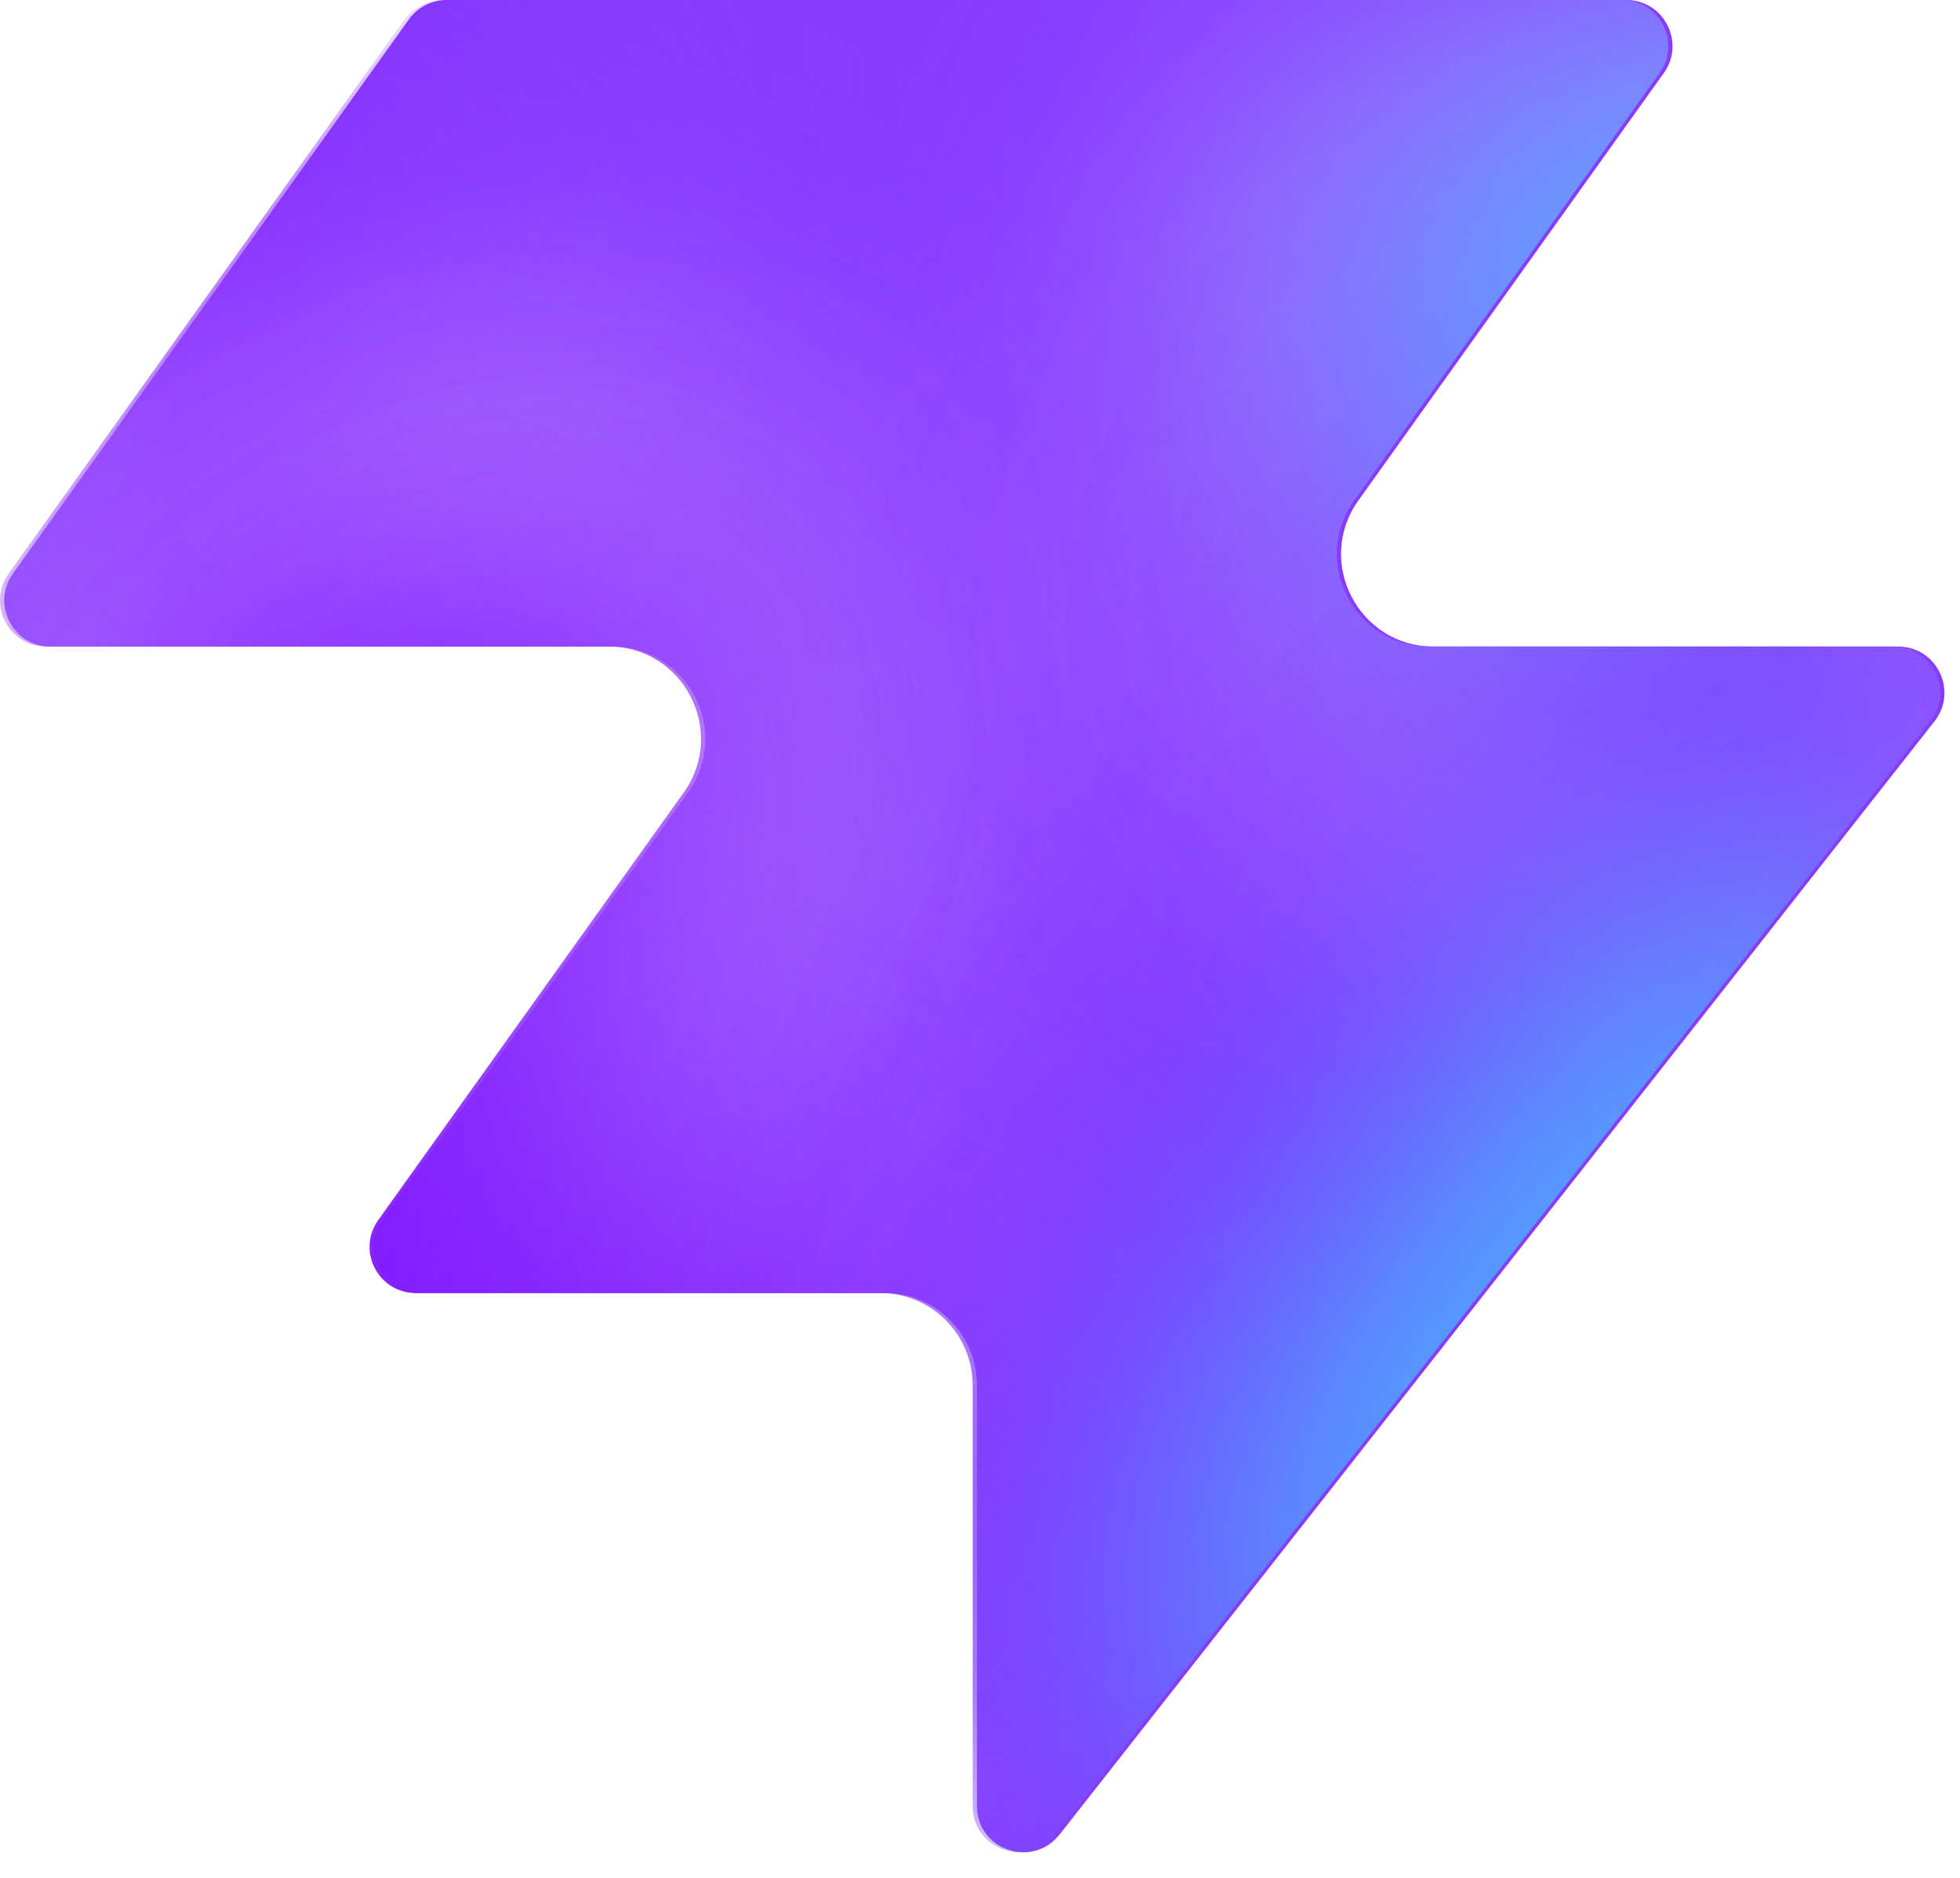
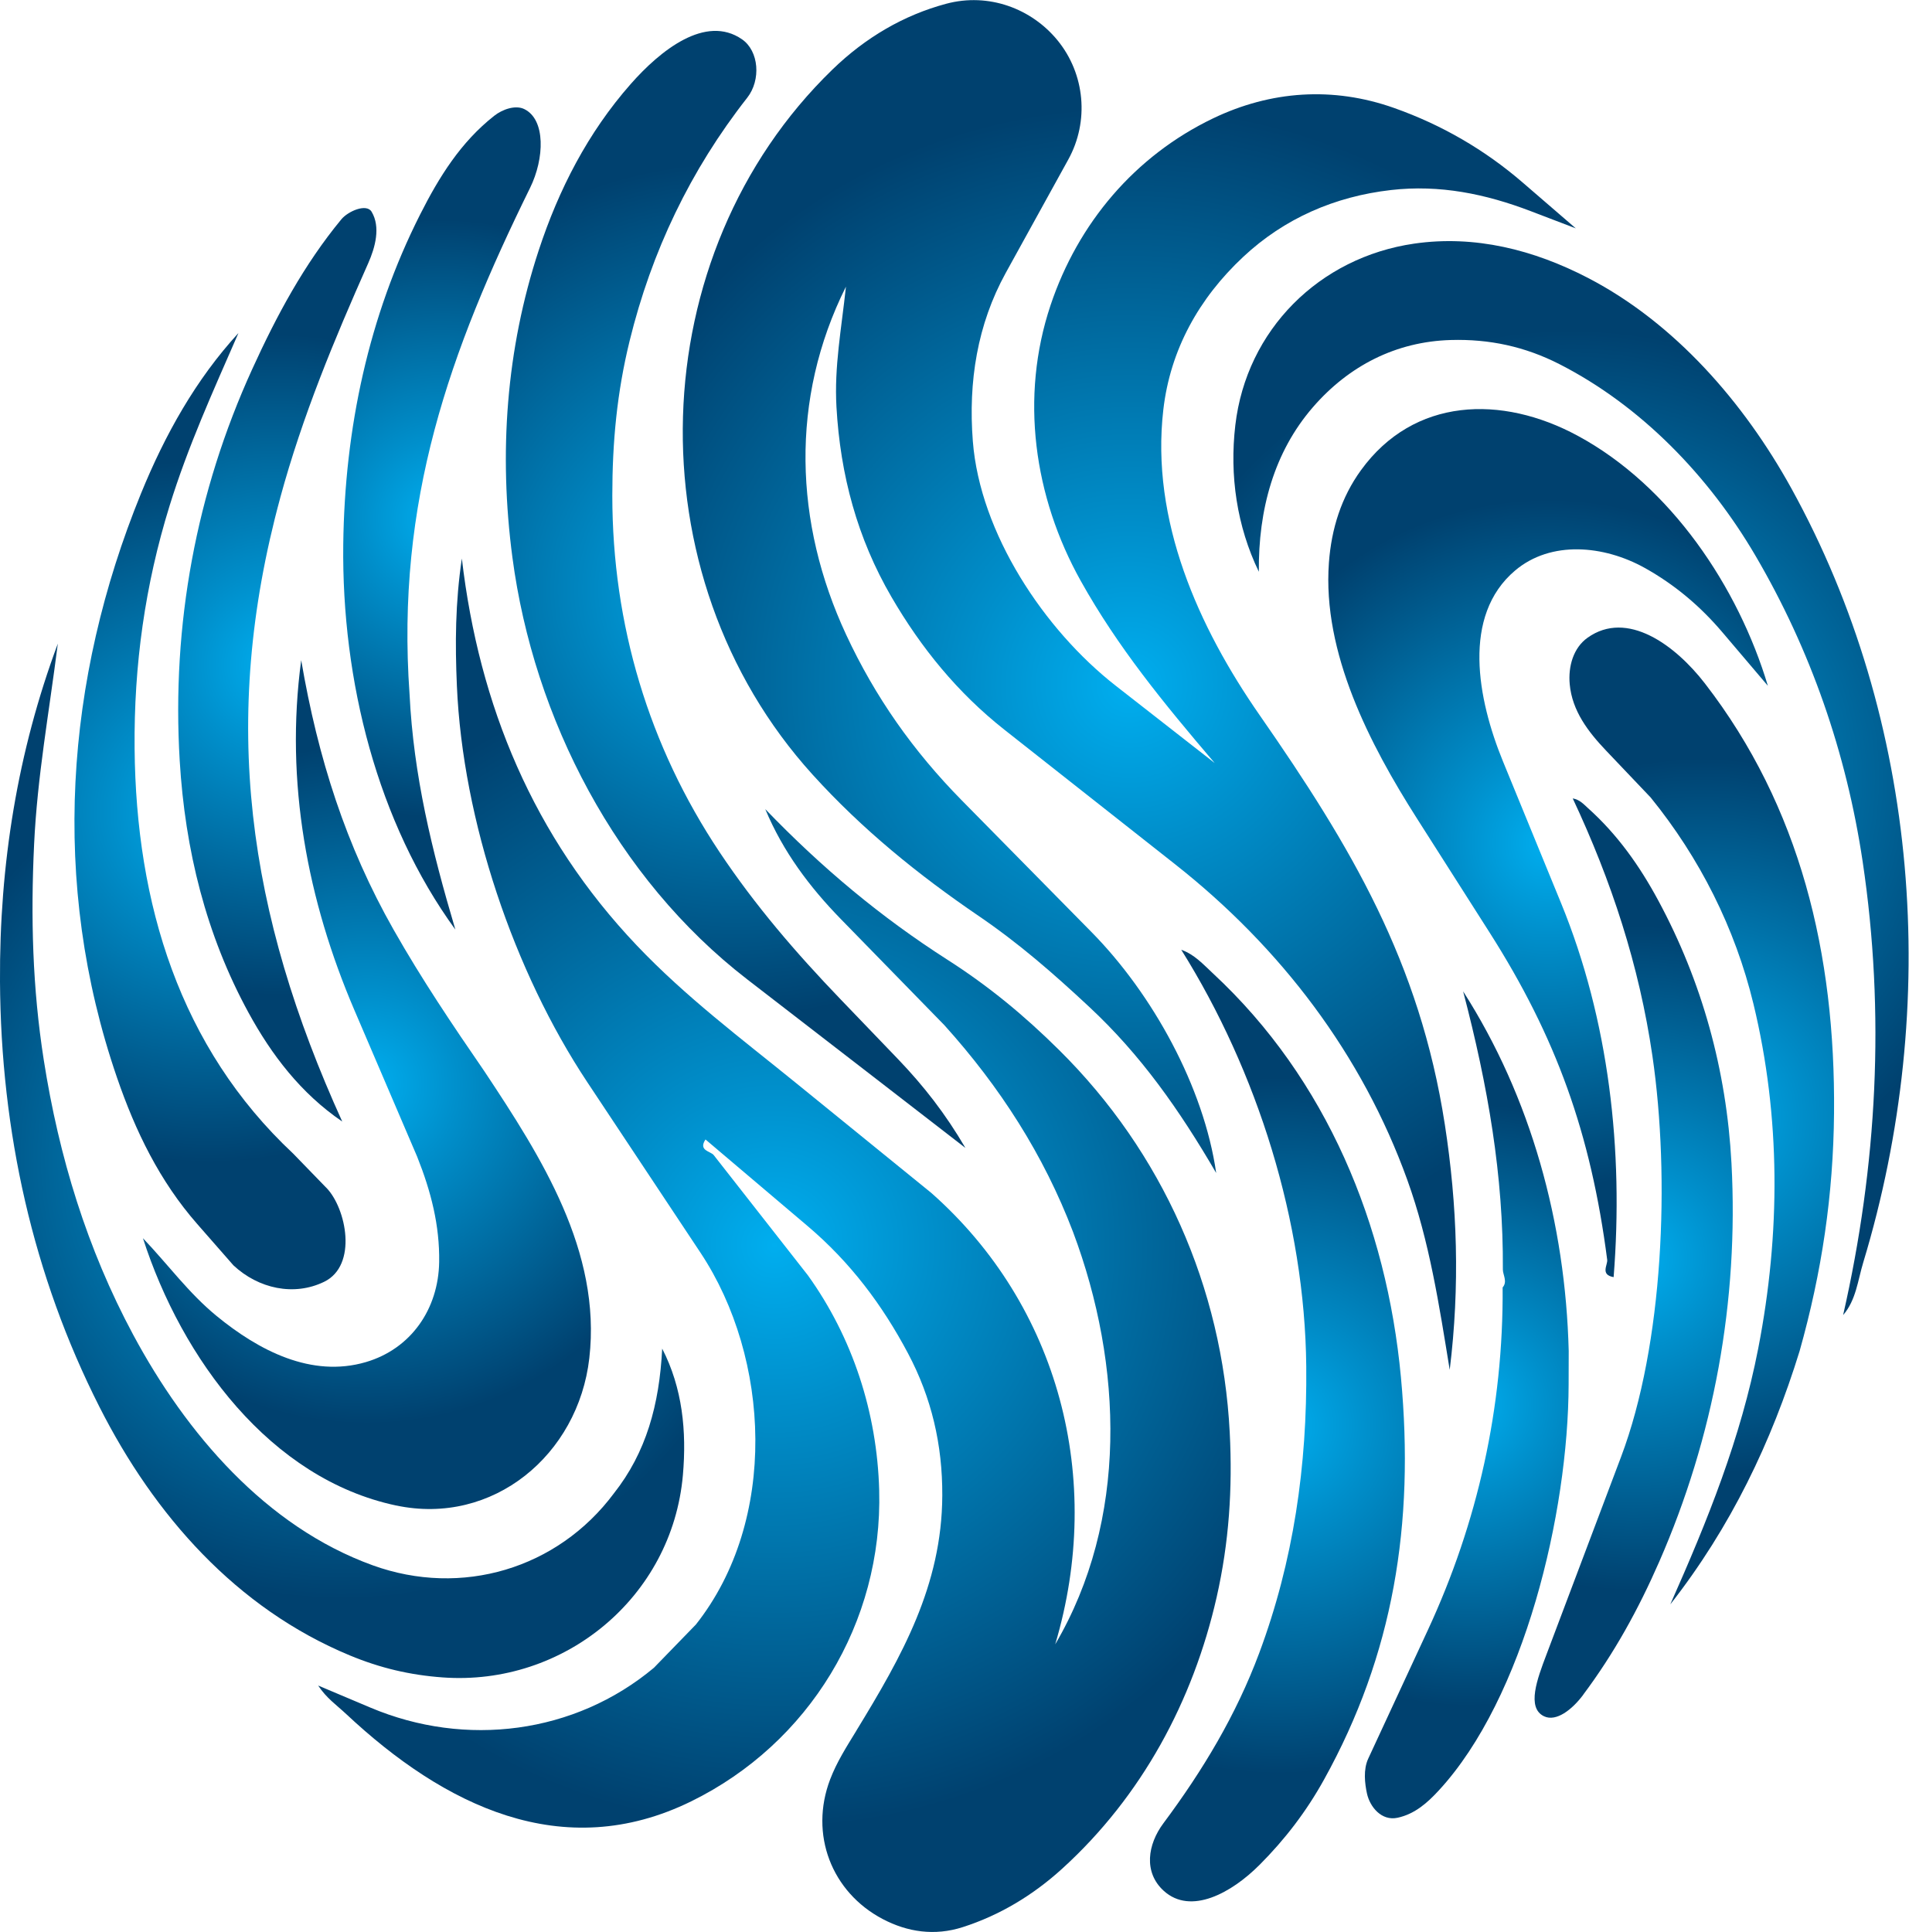
- <svg xmlns="http://www.w3.org/2000/svg" width="48" height="46" fill="none" viewBox="0 0 48 46">
-   <path fill="#863bff" d="M25.946 44.938c-.664.845-2.021.375-2.021-.698V33.937a2.26 2.26 0 0 0-2.262-2.262H10.287c-.92 0-1.456-1.04-.92-1.788l7.48-10.471c1.07-1.497 0-3.578-1.842-3.578H1.237c-.92 0-1.456-1.04-.92-1.788L10.013.474c.214-.297.556-.474.92-.474h28.894c.92 0 1.456 1.04.92 1.788l-7.48 10.471c-1.07 1.498 0 3.579 1.842 3.579h11.377c.943 0 1.473 1.088.89 1.83L25.947 44.94z" style="fill:#863bff;fill:color(display-p3 .525 .23 1);fill-opacity:1" />
-   <mask id="a" width="48" height="46" x="0" y="0" maskUnits="userSpaceOnUse" style="mask-type:alpha">
-     <path fill="#000" d="M25.842 44.938c-.664.844-2.021.375-2.021-.698V33.937a2.26 2.26 0 0 0-2.262-2.262H10.183c-.92 0-1.456-1.04-.92-1.788l7.48-10.471c1.07-1.498 0-3.579-1.842-3.579H1.133c-.92 0-1.456-1.04-.92-1.787L9.91.473c.214-.297.556-.474.92-.474h28.894c.92 0 1.456 1.04.92 1.788l-7.48 10.471c-1.07 1.498 0 3.578 1.842 3.578h11.377c.943 0 1.473 1.088.89 1.832L25.843 44.94z" style="fill:#000;fill-opacity:1" />
-   </mask>
-   <g mask="url(#a)">
-     <g filter="url(#b)">
-       <ellipse cx="5.508" cy="14.704" fill="#ede6ff" rx="5.508" ry="14.704" style="fill:#ede6ff;fill:color(display-p3 .927 .903 1);fill-opacity:1" transform="matrix(.00324 1 1 -.00324 -4.47 31.516)" />
-     </g>
-     <g filter="url(#c)">
-       <ellipse cx="10.399" cy="29.851" fill="#ede6ff" rx="10.399" ry="29.851" style="fill:#ede6ff;fill:color(display-p3 .927 .903 1);fill-opacity:1" transform="matrix(.00324 1 1 -.00324 -39.328 7.883)" />
-     </g>
-     <g filter="url(#d)">
-       <ellipse cx="5.508" cy="30.487" fill="#7e14ff" rx="5.508" ry="30.487" style="fill:#7e14ff;fill:color(display-p3 .492 .077 1);fill-opacity:1" transform="rotate(89.814 -25.913 -14.639)scale(1 -1)" />
-     </g>
-     <g filter="url(#e)">
-       <ellipse cx="5.508" cy="30.599" fill="#7e14ff" rx="5.508" ry="30.599" style="fill:#7e14ff;fill:color(display-p3 .492 .077 1);fill-opacity:1" transform="rotate(89.814 -32.644 -3.334)scale(1 -1)" />
-     </g>
-     <g filter="url(#f)">
-       <ellipse cx="5.508" cy="30.599" fill="#7e14ff" rx="5.508" ry="30.599" style="fill:#7e14ff;fill:color(display-p3 .492 .077 1);fill-opacity:1" transform="matrix(.00324 1 1 -.00324 -34.34 30.47)" />
-     </g>
-     <g filter="url(#g)">
-       <ellipse cx="14.072" cy="22.078" fill="#ede6ff" rx="14.072" ry="22.078" style="fill:#ede6ff;fill:color(display-p3 .927 .903 1);fill-opacity:1" transform="rotate(93.35 24.506 48.493)scale(-1 1)" />
-     </g>
-     <g filter="url(#h)">
-       <ellipse cx="3.47" cy="21.501" fill="#7e14ff" rx="3.47" ry="21.501" style="fill:#7e14ff;fill:color(display-p3 .492 .077 1);fill-opacity:1" transform="rotate(89.009 28.708 47.59)scale(-1 1)" />
-     </g>
-     <g filter="url(#i)">
-       <ellipse cx="3.47" cy="21.501" fill="#7e14ff" rx="3.47" ry="21.501" style="fill:#7e14ff;fill:color(display-p3 .492 .077 1);fill-opacity:1" transform="rotate(89.009 28.708 47.59)scale(-1 1)" />
-     </g>
-     <g filter="url(#j)">
-       <ellipse cx=".387" cy="8.972" fill="#7e14ff" rx="4.407" ry="29.108" style="fill:#7e14ff;fill:color(display-p3 .492 .077 1);fill-opacity:1" transform="rotate(39.51 .387 8.972)" />
-     </g>
-     <g filter="url(#k)">
-       <ellipse cx="47.523" cy="-6.092" fill="#7e14ff" rx="4.407" ry="29.108" style="fill:#7e14ff;fill:color(display-p3 .492 .077 1);fill-opacity:1" transform="rotate(37.892 47.523 -6.092)" />
-     </g>
-     <g filter="url(#l)">
-       <ellipse cx="41.412" cy="6.333" fill="#47bfff" rx="5.971" ry="9.665" style="fill:#47bfff;fill:color(display-p3 .28 .748 1);fill-opacity:1" transform="rotate(37.892 41.412 6.333)" />
-     </g>
-     <g filter="url(#m)">
-       <ellipse cx="-1.879" cy="38.332" fill="#7e14ff" rx="4.407" ry="29.108" style="fill:#7e14ff;fill:color(display-p3 .492 .077 1);fill-opacity:1" transform="rotate(37.892 -1.88 38.332)" />
-     </g>
-     <g filter="url(#n)">
-       <ellipse cx="-1.879" cy="38.332" fill="#7e14ff" rx="4.407" ry="29.108" style="fill:#7e14ff;fill:color(display-p3 .492 .077 1);fill-opacity:1" transform="rotate(37.892 -1.88 38.332)" />
-     </g>
-     <g filter="url(#o)">
-       <ellipse cx="35.651" cy="29.907" fill="#7e14ff" rx="4.407" ry="29.108" style="fill:#7e14ff;fill:color(display-p3 .492 .077 1);fill-opacity:1" transform="rotate(37.892 35.651 29.907)" />
-     </g>
-     <g filter="url(#p)">
-       <ellipse cx="38.418" cy="32.4" fill="#47bfff" rx="5.971" ry="15.297" style="fill:#47bfff;fill:color(display-p3 .28 .748 1);fill-opacity:1" transform="rotate(37.892 38.418 32.4)" />
-     </g>
+ <svg xmlns="http://www.w3.org/2000/svg" xmlns:xlink="http://www.w3.org/1999/xlink" id="Layer_1" data-name="Layer 1" viewBox="0 0 665.46 673.68">
+   <defs>
+     <style>
+       .cls-1 {
+         fill: url(#radial-gradient-7);
+       }
+ 
+       .cls-2 {
+         fill: url(#radial-gradient-6);
+       }
+ 
+       .cls-3 {
+         fill: url(#radial-gradient-5);
+       }
+ 
+       .cls-4 {
+         fill: url(#radial-gradient-4);
+       }
+ 
+       .cls-5 {
+         fill: url(#radial-gradient-9);
+       }
+ 
+       .cls-6 {
+         fill: url(#radial-gradient-8);
+       }
+ 
+       .cls-7 {
+         fill: url(#radial-gradient-3);
+       }
+ 
+       .cls-8 {
+         fill: url(#radial-gradient-2);
+       }
+ 
+       .cls-9 {
+         fill: url(#radial-gradient);
+       }
+ 
+       .cls-10 {
+         fill: url(#radial-gradient-12);
+       }
+ 
+       .cls-11 {
+         fill: url(#radial-gradient-14);
+       }
+ 
+       .cls-12 {
+         fill: url(#radial-gradient-13);
+       }
+ 
+       .cls-13 {
+         fill: url(#radial-gradient-10);
+       }
+ 
+       .cls-14 {
+         fill: url(#radial-gradient-11);
+       }
+     </style>
+     <radialGradient id="radial-gradient" cx="393.73" cy="238.83" fx="393.73" fy="238.83" r="201.59" gradientUnits="userSpaceOnUse">
+       <stop offset="0" stop-color="#00aeef" />
+       <stop offset=".27" stop-color="#008fcb" />
+       <stop offset="1" stop-color="#00416f" />
+     </radialGradient>
+     <radialGradient id="radial-gradient-2" cx="269.99" cy="434.22" fx="269.99" fy="434.22" r="203.28" xlink:href="#radial-gradient" />
+     <radialGradient id="radial-gradient-3" cx="256.47" cy="205.52" fx="256.47" fy="205.52" r="148.9" xlink:href="#radial-gradient" />
+     <radialGradient id="radial-gradient-4" cx="127.93" cy="378.2" fx="127.93" fy="378.2" r="118.32" xlink:href="#radial-gradient" />
+     <radialGradient id="radial-gradient-5" cx="539.75" cy="293.99" fx="539.75" fy="293.99" r="119.95" xlink:href="#radial-gradient" />
+     <radialGradient id="radial-gradient-6" cx="547.74" cy="271.31" fx="547.74" fy="271.31" r="156.39" xlink:href="#radial-gradient" />
+     <radialGradient id="radial-gradient-7" cx="119.27" cy="404.78" fx="119.27" fy="404.78" r="152.89" xlink:href="#radial-gradient" />
+     <radialGradient id="radial-gradient-8" cx="445.37" cy="497.09" fx="445.37" fy="497.09" r="121.45" xlink:href="#radial-gradient" />
+     <radialGradient id="radial-gradient-9" cx="73.21" cy="282.84" fx="73.21" fy="282.84" r="122.53" xlink:href="#radial-gradient" />
+     <radialGradient id="radial-gradient-10" cx="593.33" cy="389.15" fx="593.33" fy="389.15" r="124.77" xlink:href="#radial-gradient" />
+     <radialGradient id="radial-gradient-11" cx="569.61" cy="438.69" fx="569.61" fy="438.69" r="115.94" xlink:href="#radial-gradient" />
+     <radialGradient id="radial-gradient-12" cx="96.69" cy="231.81" fx="96.69" fy="231.81" r="115.23" xlink:href="#radial-gradient" />
+     <radialGradient id="radial-gradient-13" cx="511.41" cy="489.85" fx="511.41" fy="489.85" r="105" xlink:href="#radial-gradient" />
+     <radialGradient id="radial-gradient-14" cx="154.09" cy="180.78" fx="154.09" fy="180.78" r="104.24" xlink:href="#radial-gradient" />
+   </defs>
+   <g id="Generative_Object" data-name="Generative Object">
+     <path class="cls-9" d="M503.74,391.97c4.39,28.36,5.32,56.48,1.72,85.68-3.69-22.58-7.04-44.75-14.79-66.23-15.74-43.64-44.03-80.95-80.96-110.06l-59.46-46.87c-16.4-12.93-29.1-28.59-39.4-46.28-11.94-20.5-17.87-42.61-19.21-66.34-.79-14.01,1.71-27.01,3.31-41.92-19.6,39.28-18.02,82.47.06,121.34,10.13,21.78,23.4,40.61,40.37,57.84l45.23,45.92c21.24,21.57,39.12,53.94,43.43,83.97-12.85-22.04-26.22-41.1-44.25-57.91-12.59-11.74-24.54-22.17-38.65-31.78-20.97-14.29-40.53-30.13-57.85-49.26-63.12-69.68-59.62-181.31,6.97-245.84,11.5-11.15,24.85-18.96,39.64-22.92s29.76,1.65,38.85,12.79c9.54,11.69,11.09,28.18,3.72,41.53l-21.8,39.52c-9.92,17.99-13.1,37.96-11.48,58.69,2.5,32.11,24.86,65.77,49.82,85.27l34.5,26.95c-17.93-21.05-33.78-40.39-46.68-63.48-16.39-29.34-21.26-64.13-10.54-96.16,9.58-28.6,29.38-52.03,56.61-65.12,20.12-9.67,41.85-11.21,63.17-3.65,16.62,5.89,31.57,14.54,44.93,26.08l18.42,15.9-15.71-6c-15.81-6.04-31.74-9.3-48.69-7.37-19.64,2.24-37.24,9.91-51.57,23.32-15.4,14.41-25.41,32.31-27.84,53.26-4.48,38.62,12.24,75.83,33.58,106.53,31.89,45.88,55.81,86.11,64.55,142.63Z" />
+     <path class="cls-8" d="M298.58,603.47c15.83-25.91,29.83-50.56,29.96-81.99.08-17.7-3.74-34.1-11.95-49.57-8.99-16.95-20.13-31.77-34.97-44.36l-35.64-30.22c-2.6,3.92,1.79,4.08,2.86,5.44l32.85,41.94c15.58,21.7,24.11,47.81,24.85,74.95,1.26,46.22-24.48,88.28-65.48,108.43-44.93,22.09-86.34,1.43-120.31-30.37-3.47-3.25-6.88-5.53-9.82-9.98l18.26,7.71c33.14,13.99,71.23,9.16,98.81-13.91l14.62-15.06c28.77-36.33,26.01-92.91,1.62-129.66l-39.49-59.5c-25.58-38.55-43.41-91.17-45.45-138.15-.64-14.73-.57-28.98,1.73-44.41,6,51.27,24.96,96.99,60.99,134.91,17.09,17.99,36.37,32.42,55.53,47.98l47.14,38.3c44.54,39.34,60.41,99.75,43.22,157.42,25.43-43.24,23.69-97.23,6.22-143.79-10.22-26.84-25.44-50.55-44.84-72.08l-36.07-36.97c-10.91-11.18-20.2-23.53-26.4-38.39,19.86,20.61,40.36,37.69,63.51,52.51,14.39,9.21,26.7,19.36,39,31.55,35.97,35.63,56.82,82.65,59.43,133.3,1.01,19.52-.24,38.39-4.57,57.47-8.2,36.12-26.08,69.37-53.8,94.59-10.26,9.34-21.91,16.32-34.74,20.43-9.8,3.14-19.25,1.7-27.85-2.81-17.92-9.4-25.64-29.61-18.36-48.72,2.32-6.08,5.7-11.33,9.16-17Z" />
+     <path class="cls-7" d="M336.58,400.26l-30.83-23.84-45.26-34.95c-45.6-35.21-74.41-90.93-81.83-147.09-4.82-36.44-2.16-72.63,9.17-107.09,6.99-21.28,17.18-41.07,32.04-57.95,10.33-11.74,26.14-24.45,38.86-15.62,5.9,4.09,6.65,14.17,1.8,20.36-19.81,25.24-33.36,53.59-41.01,84.81-4.39,17.92-6.03,35.17-6.03,53.96.02,45.02,12.73,87.29,37.38,124.26,12.45,18.67,26.61,35.11,42.19,51.33l19.95,20.77c9.03,9.4,16.66,19.2,23.58,31.05Z" />
+     <path class="cls-4" d="M138.14,524.97c-43.91-9.29-74.76-51.16-88.3-93.21,8.88,9.33,15.91,19.09,25.64,27.08,14.81,12.16,33.15,21.65,52.04,16.13,15.82-4.63,25.35-18.55,25.6-34.91.2-12.79-2.85-24.63-7.67-36.73l-21.91-51.16c-16.26-37.98-24.27-79.37-18.52-121.96,5.84,34.19,15.6,64.71,32.21,93.97,9.82,17.31,20.42,33.03,31.72,49.47,19.76,29.76,40.79,62.71,36.52,99.95-3.87,33.73-33.6,58.5-67.32,51.36Z" />
+     <path class="cls-3" d="M544.28,314.9c16.73,40.82,21.84,86.3,18.33,130.43-4.76-.82-2.01-4.29-2.24-6.05-5.7-44-17.76-77.61-41.06-114.2l-25.27-39.68c-16.47-25.86-33-57.8-30.7-89.17.87-11.9,4.34-22.84,11.16-32.25,18.45-25.46,49.05-26.35,75.55-12.05,32.51,17.54,56.04,52.84,66.34,87.21l-15.88-18.69c-7.74-9.12-16.67-16.64-27.09-22.44-14.18-7.89-32.66-9.64-45.16.93-18.64,15.76-13.14,44.8-4.22,66.58l20.24,49.38Z" />
+     <path class="cls-2" d="M649.44,300.44c-5.68-37.99-18.17-73.91-37.41-106.73-16.25-27.73-39.83-52.2-68.37-66.76-11.96-6.1-24.39-8.78-37.84-8.39-19.05.55-35.51,8.95-48.05,23.42-13.61,15.7-19.06,35.81-18.86,57.39-7.68-15.89-10.25-33.62-8.2-51.11,3.88-33.24,29.26-58.51,62.36-63.31,21.14-3.06,41.69,2.14,60.62,11.97,30.37,15.77,54.46,43.61,70.87,73.34,44.72,81.02,52.27,180.09,25.1,269.89-1.95,6.44-2.51,13.16-7.03,18.41,11.86-52.14,14.72-105.17,6.81-158.11Z" />
+     <path class="cls-1" d="M230.89,470.28c7.07,13.72,8.55,28.8,7.21,44.08-3.74,42.66-41.48,73.62-83.74,70.55-11.49-.83-21.82-3.29-32.38-7.67-39.57-16.42-68.14-48.83-87.27-86.59C11.48,444.84.29,394.5,0,342.2c-.23-40.77,6.14-80.11,20.16-117.77-3.07,24.29-7.14,46.19-8.27,69.96-1.21,25.58-.57,50.04,3.36,75.16,5.29,33.81,15.12,65.93,31.17,95.84,18.47,34.4,46.22,66.93,83.54,80.43,30.97,11.2,64.48,1.21,84.07-25.08,11.28-14.27,15.87-30.96,16.85-50.47Z" />
+     <path class="cls-6" d="M439.14,650.28c-9.7,9.74-23.93,17.62-33.38,9.05-7.14-6.48-5.61-16.2-.14-23.54,13.82-18.55,25.33-37.72,33.4-59.32,11.98-32.1,16.76-65.36,16.42-100.03-.49-50.43-17.04-102.85-43.58-145.26,4.63,1.65,7.62,5.05,11.16,8.34,39.59,36.8,60.47,87.64,65.43,140.7,4.79,51.27-2.63,96.74-26.82,140.33-6.16,11.11-13.58,20.8-22.48,29.73Z" />
+     <path class="cls-5" d="M113.79,414.17c6.97,7.19,10.99,27.07-.78,32.79-10.52,5.11-22.9,2.41-31.63-5.75l-12.61-14.4c-13.09-14.94-21.54-32.3-28.01-51.15-23.3-67.83-18.04-138.77,8.4-203.58,8.37-20.51,19.1-39.74,33.98-55.95-9.05,20.75-17.59,39.49-24.03,60.29-8.53,27.57-12.45,55.42-12.18,84.64.5,54.03,15.7,104.14,55.31,141.22l11.55,11.91Z" />
+     <path class="cls-13" d="M582.36,559.46c13.02-29.3,24.56-57.87,30.68-89.33,7.77-39.97,7.85-80.64-1.68-120.07-6.41-26.5-18.75-50.92-35.83-71.97l-15.5-16.3c-6.27-6.59-11.89-13.89-12.73-23.22-.56-6.21,1.25-12.66,6.24-16.21,13.76-9.79,30.51,2.51,40.91,15.97,33.22,42.99,45.51,94.3,45.01,149.78-.25,28.56-4.26,55.51-12.01,83.01-9.8,31.72-23.98,61.39-45.09,88.33Z" />
+     <path class="cls-14" d="M551.99,590.99c-3.86,5.16-9.39,9.47-13.62,7.48-6.22-2.93-2.34-13.16.71-21.24l26.12-69.22c14.79-39.18,17.15-97.21,10.94-139.78-4.62-31.65-14.28-61.04-27.79-89.83,2.45.43,3.83,2.05,5.33,3.4,10.24,9.17,17.99,20.12,24.5,32.2,15.22,28.23,23.78,59.09,25.52,91.61,2.58,48.13-6.19,95.58-25.22,139.02-7.24,16.53-15.67,31.87-26.51,46.35Z" />
+     <path class="cls-10" d="M97.7,173.62c-21.19,77.9-11.3,144.96,21.62,217.45-14.49-9.87-24.67-23.32-32.66-37.94-14.82-27.13-22.14-56.82-24-87.87-2.84-47.44,5.75-93.69,25.25-136.48,8.52-18.7,18.11-36.57,31.11-52.31,2.31-2.8,8.76-5.63,10.55-2.63,3.18,5.33,1.27,12.41-1.19,17.95-11.91,26.8-22.88,53.14-30.69,81.83Z" />
+     <path class="cls-12" d="M487.24,633.85c-5.59,1.19-9.62-3.83-10.63-8.46-.76-3.5-1.33-8.34.44-12.16l20.77-44.79c17.4-37.51,26.38-77.73,26.09-119.51,1.79-2.05.07-4.41.08-6.26.21-32.73-5.19-63.95-13.85-96.99,23.67,37,35.67,80.79,36.81,125.39l-.03,11.58c-.1,44.94-15.44,109.45-45.36,141.77-3.81,4.12-8.23,8.13-14.31,9.43Z" />
+     <path class="cls-11" d="M158.75,324.12c-27.13-37.27-39.65-86.7-39.07-134.33.5-40.44,8.87-79.51,26.8-114.99,6.63-13.12,14.17-25.25,25.86-34.44,2.87-2.26,7.37-3.81,10.42-2.34,7.55,3.64,7.08,17.28,2.06,27.48-28.05,57.04-46.82,109.28-42.02,176.63,1.4,28.23,7.7,54.16,15.96,81.99Z" />
  </g>
-   <defs>
-     <filter id="b" width="60.045" height="41.654" x="-19.77" y="16.149" color-interpolation-filters="sRGB" filterUnits="userSpaceOnUse">
-       <feFlood flood-opacity="0" result="BackgroundImageFix" />
-       <feBlend in="SourceGraphic" in2="BackgroundImageFix" result="shape" />
-       <feGaussianBlur result="effect1_foregroundBlur_2002_17158" stdDeviation="7.659" />
-     </filter>
-     <filter id="c" width="90.34" height="51.437" x="-54.613" y="-7.533" color-interpolation-filters="sRGB" filterUnits="userSpaceOnUse">
-       <feFlood flood-opacity="0" result="BackgroundImageFix" />
-       <feBlend in="SourceGraphic" in2="BackgroundImageFix" result="shape" />
-       <feGaussianBlur result="effect1_foregroundBlur_2002_17158" stdDeviation="7.659" />
-     </filter>
-     <filter id="d" width="79.355" height="29.4" x="-49.64" y="2.03" color-interpolation-filters="sRGB" filterUnits="userSpaceOnUse">
-       <feFlood flood-opacity="0" result="BackgroundImageFix" />
-       <feBlend in="SourceGraphic" in2="BackgroundImageFix" result="shape" />
-       <feGaussianBlur result="effect1_foregroundBlur_2002_17158" stdDeviation="4.596" />
-     </filter>
-     <filter id="e" width="79.579" height="29.4" x="-45.045" y="20.029" color-interpolation-filters="sRGB" filterUnits="userSpaceOnUse">
-       <feFlood flood-opacity="0" result="BackgroundImageFix" />
-       <feBlend in="SourceGraphic" in2="BackgroundImageFix" result="shape" />
-       <feGaussianBlur result="effect1_foregroundBlur_2002_17158" stdDeviation="4.596" />
-     </filter>
-     <filter id="f" width="79.579" height="29.4" x="-43.513" y="21.178" color-interpolation-filters="sRGB" filterUnits="userSpaceOnUse">
-       <feFlood flood-opacity="0" result="BackgroundImageFix" />
-       <feBlend in="SourceGraphic" in2="BackgroundImageFix" result="shape" />
-       <feGaussianBlur result="effect1_foregroundBlur_2002_17158" stdDeviation="4.596" />
-     </filter>
-     <filter id="g" width="74.749" height="58.852" x="15.756" y="-17.901" color-interpolation-filters="sRGB" filterUnits="userSpaceOnUse">
-       <feFlood flood-opacity="0" result="BackgroundImageFix" />
-       <feBlend in="SourceGraphic" in2="BackgroundImageFix" result="shape" />
-       <feGaussianBlur result="effect1_foregroundBlur_2002_17158" stdDeviation="7.659" />
-     </filter>
-     <filter id="h" width="61.377" height="25.362" x="23.548" y="2.284" color-interpolation-filters="sRGB" filterUnits="userSpaceOnUse">
-       <feFlood flood-opacity="0" result="BackgroundImageFix" />
-       <feBlend in="SourceGraphic" in2="BackgroundImageFix" result="shape" />
-       <feGaussianBlur result="effect1_foregroundBlur_2002_17158" stdDeviation="4.596" />
-     </filter>
-     <filter id="i" width="61.377" height="25.362" x="23.548" y="2.284" color-interpolation-filters="sRGB" filterUnits="userSpaceOnUse">
-       <feFlood flood-opacity="0" result="BackgroundImageFix" />
-       <feBlend in="SourceGraphic" in2="BackgroundImageFix" result="shape" />
-       <feGaussianBlur result="effect1_foregroundBlur_2002_17158" stdDeviation="4.596" />
-     </filter>
-     <filter id="j" width="56.045" height="63.649" x="-27.636" y="-22.853" color-interpolation-filters="sRGB" filterUnits="userSpaceOnUse">
-       <feFlood flood-opacity="0" result="BackgroundImageFix" />
-       <feBlend in="SourceGraphic" in2="BackgroundImageFix" result="shape" />
-       <feGaussianBlur result="effect1_foregroundBlur_2002_17158" stdDeviation="4.596" />
-     </filter>
-     <filter id="k" width="54.814" height="64.646" x="20.116" y="-38.415" color-interpolation-filters="sRGB" filterUnits="userSpaceOnUse">
-       <feFlood flood-opacity="0" result="BackgroundImageFix" />
-       <feBlend in="SourceGraphic" in2="BackgroundImageFix" result="shape" />
-       <feGaussianBlur result="effect1_foregroundBlur_2002_17158" stdDeviation="4.596" />
-     </filter>
-     <filter id="l" width="33.541" height="35.313" x="24.641" y="-11.323" color-interpolation-filters="sRGB" filterUnits="userSpaceOnUse">
-       <feFlood flood-opacity="0" result="BackgroundImageFix" />
-       <feBlend in="SourceGraphic" in2="BackgroundImageFix" result="shape" />
-       <feGaussianBlur result="effect1_foregroundBlur_2002_17158" stdDeviation="4.596" />
-     </filter>
-     <filter id="m" width="54.814" height="64.646" x="-29.286" y="6.009" color-interpolation-filters="sRGB" filterUnits="userSpaceOnUse">
-       <feFlood flood-opacity="0" result="BackgroundImageFix" />
-       <feBlend in="SourceGraphic" in2="BackgroundImageFix" result="shape" />
-       <feGaussianBlur result="effect1_foregroundBlur_2002_17158" stdDeviation="4.596" />
-     </filter>
-     <filter id="n" width="54.814" height="64.646" x="-29.286" y="6.009" color-interpolation-filters="sRGB" filterUnits="userSpaceOnUse">
-       <feFlood flood-opacity="0" result="BackgroundImageFix" />
-       <feBlend in="SourceGraphic" in2="BackgroundImageFix" result="shape" />
-       <feGaussianBlur result="effect1_foregroundBlur_2002_17158" stdDeviation="4.596" />
-     </filter>
-     <filter id="o" width="54.814" height="64.646" x="8.244" y="-2.416" color-interpolation-filters="sRGB" filterUnits="userSpaceOnUse">
-       <feFlood flood-opacity="0" result="BackgroundImageFix" />
-       <feBlend in="SourceGraphic" in2="BackgroundImageFix" result="shape" />
-       <feGaussianBlur result="effect1_foregroundBlur_2002_17158" stdDeviation="4.596" />
-     </filter>
-     <filter id="p" width="39.409" height="43.623" x="18.713" y="10.588" color-interpolation-filters="sRGB" filterUnits="userSpaceOnUse">
-       <feFlood flood-opacity="0" result="BackgroundImageFix" />
-       <feBlend in="SourceGraphic" in2="BackgroundImageFix" result="shape" />
-       <feGaussianBlur result="effect1_foregroundBlur_2002_17158" stdDeviation="4.596" />
-     </filter>
-   </defs>
</svg>
